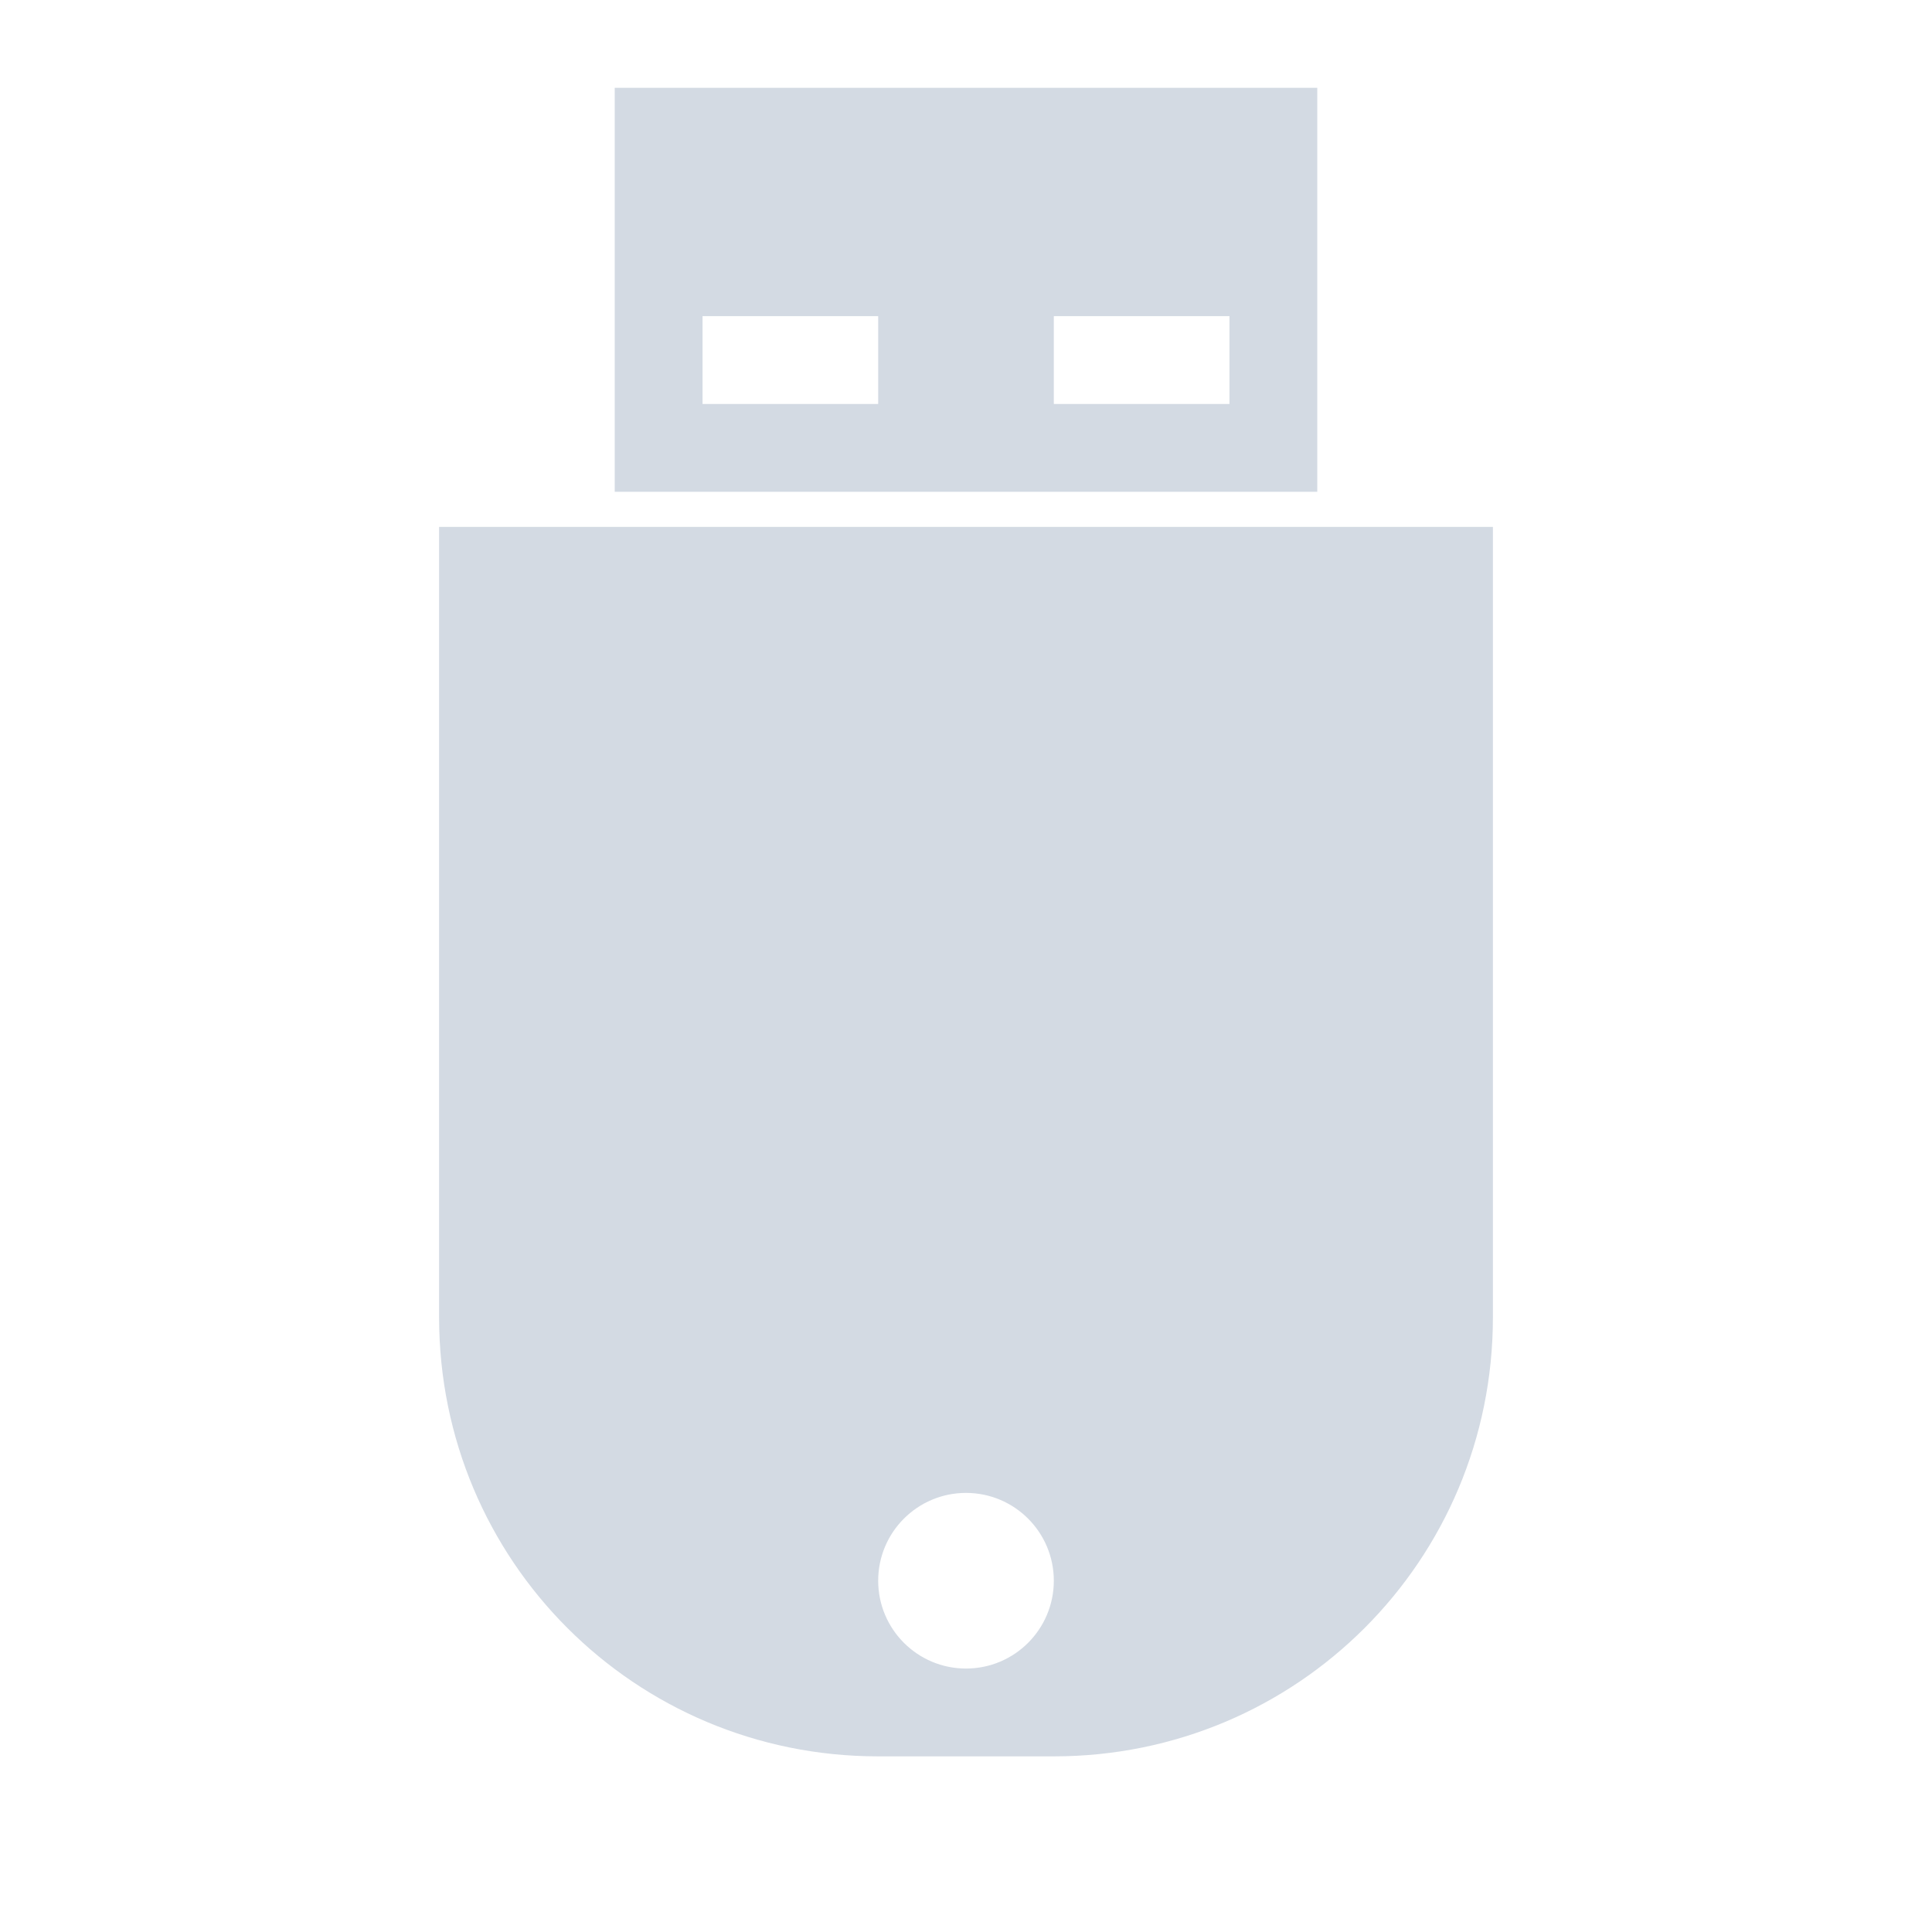
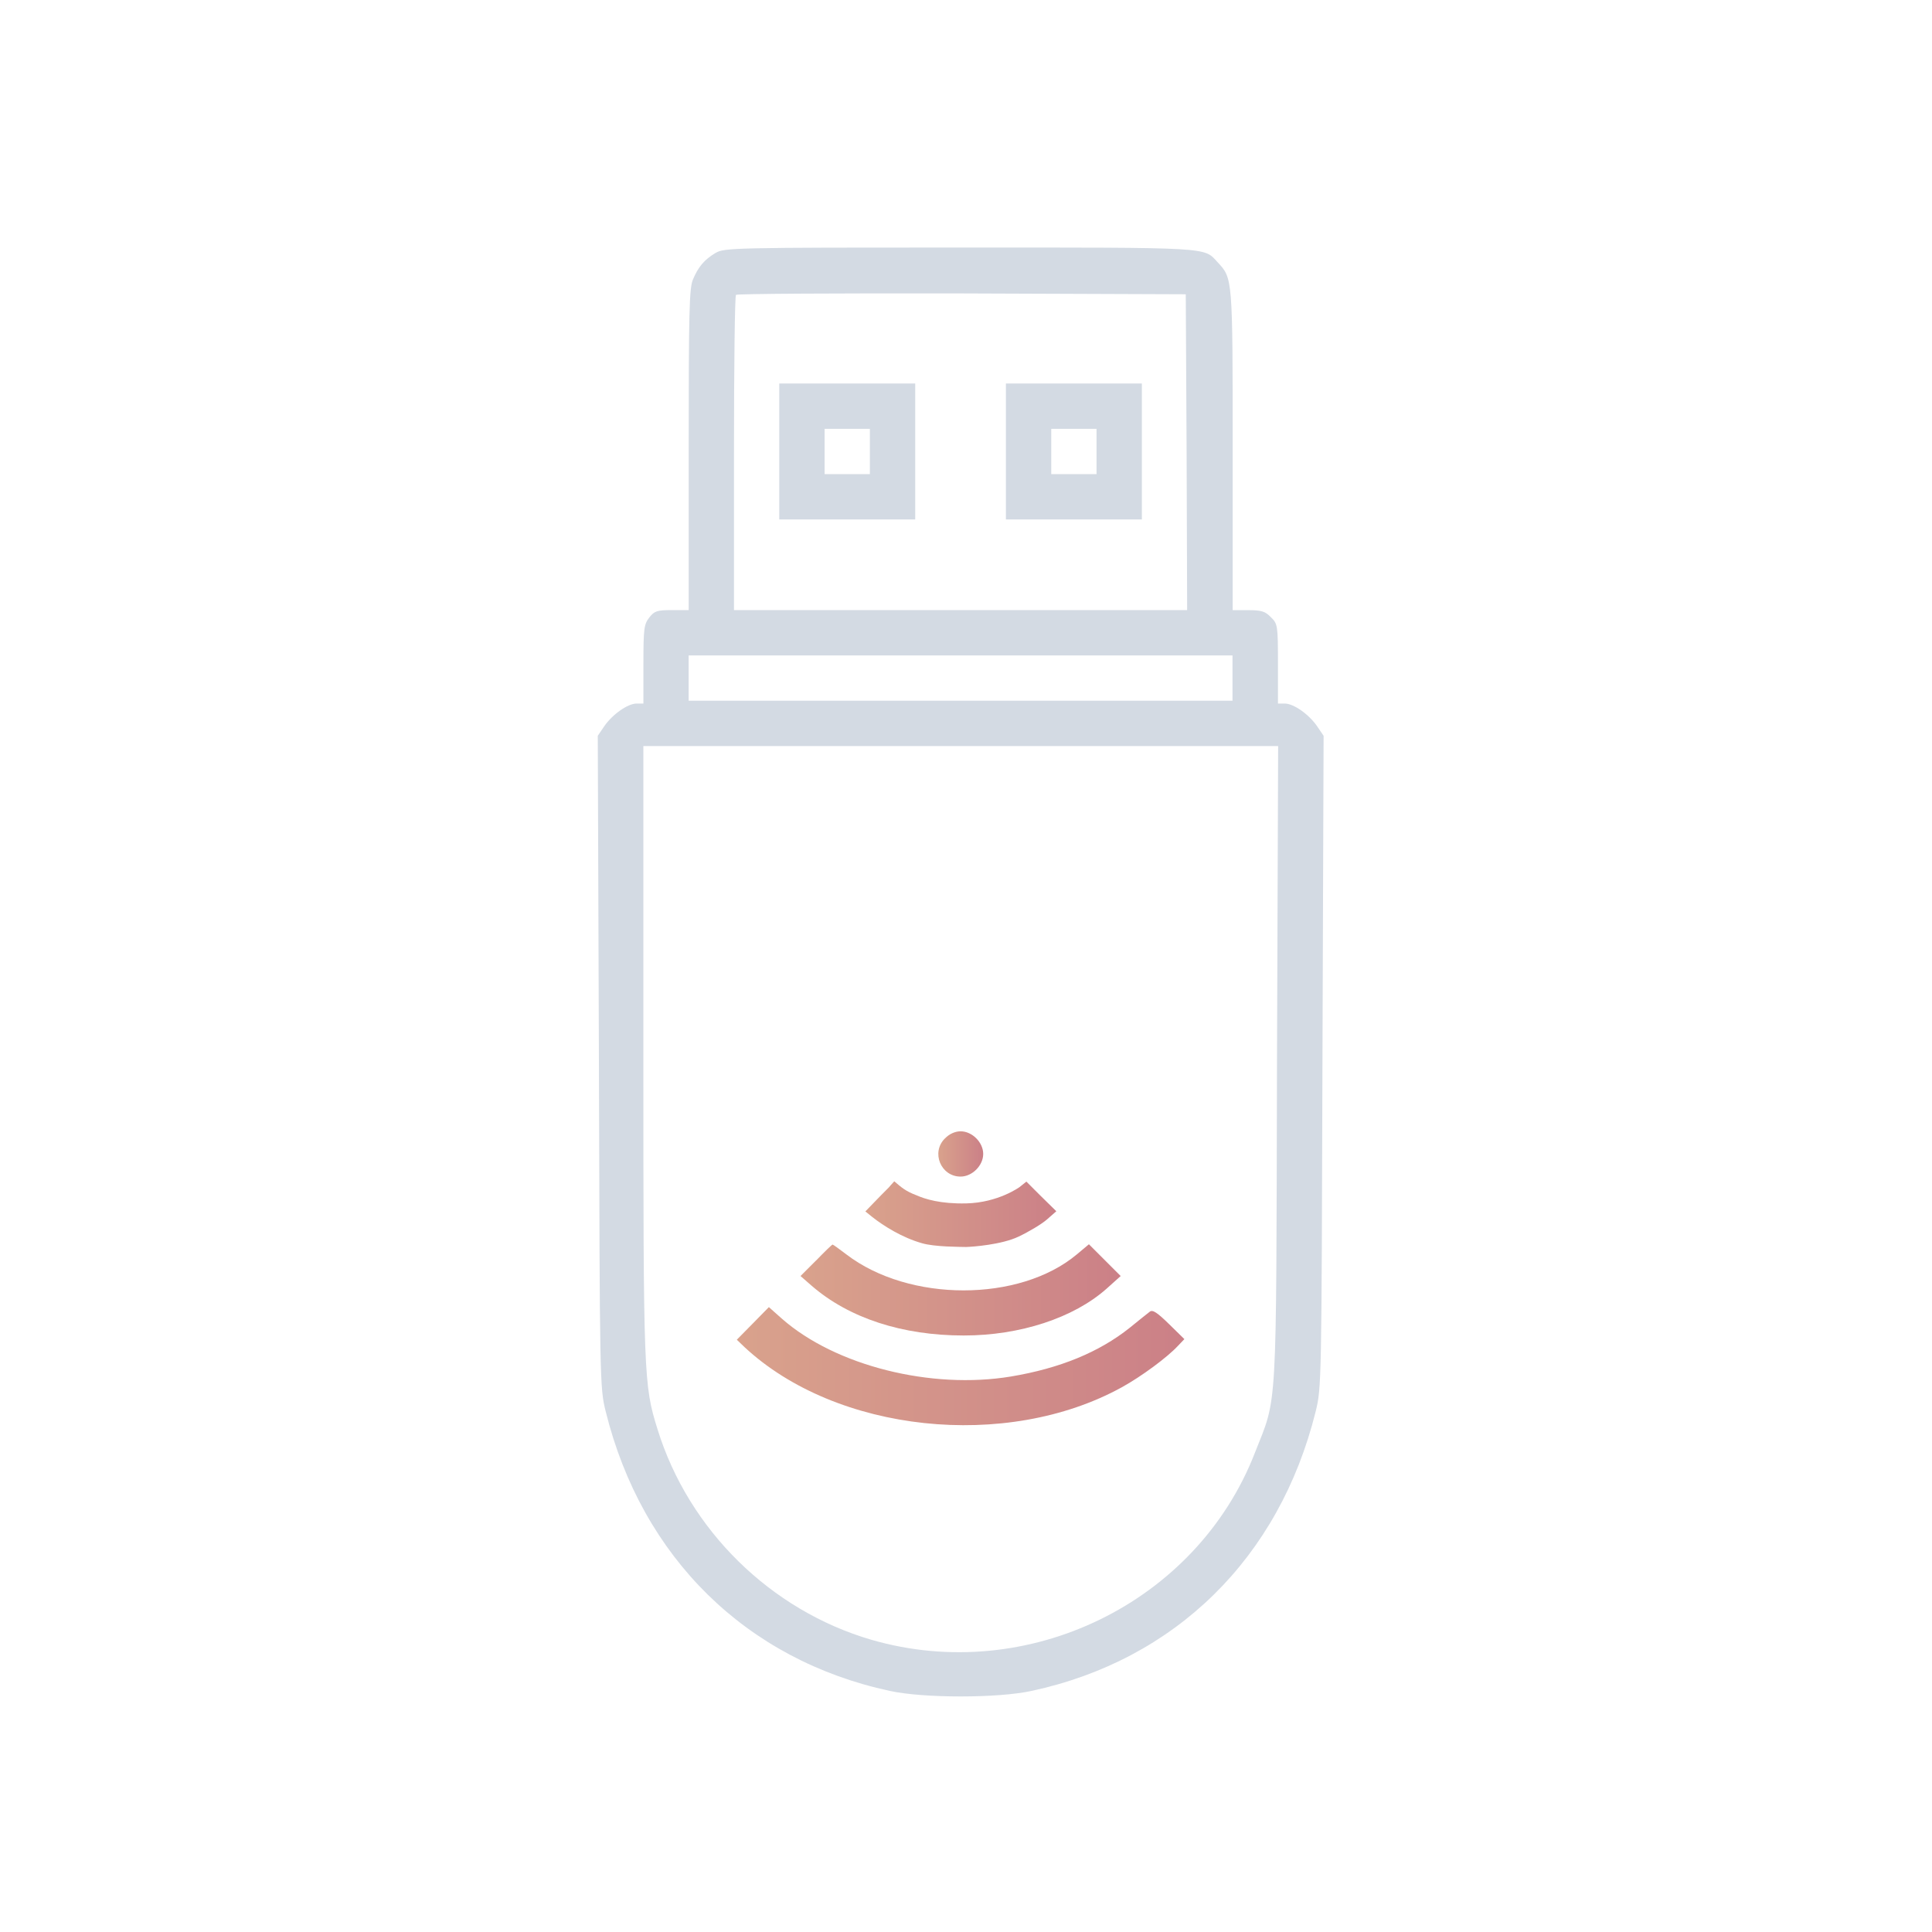
- <svg xmlns="http://www.w3.org/2000/svg" id="svg" version="1.1" viewBox="0 0 22 22">
-   <defs id="defs3">
-     <style id="current-color-scheme" />
-   </defs>
-   <g id="22-22-device-notifier" transform="rotate(180,11,11)">
-     <rect id="rect12" class="ColorScheme-Text" width="22" height="22" x="0" y="0" style="color:#dedede;fill-opacity:0" />
-     <rect id="rect14" width="22" height="22" x="0" y="0" style="opacity:0" />
-     <rect id="rect16" class="ColorScheme-Text" width="22" height="22" x="0" y="0" style="color:#dedede;fill-opacity:0" />
-     <path id="rect849" d="M 10,2 C 7.23,2 5,4.23 5,7 v 3 6 H 17 V 10 7 C 17,4.23 14.77,2 12,2 Z m 1,1 a 1,1 0 0 1 1,1 1,1 0 0 1 -1,1 1,1 0 0 1 -1,-1 1,1 0 0 1 1,-1 z" style="fill:#d3dae3;fill-opacity:1" />
-     <path id="path20" d="M 7,16.4 V 21 h 8 v -4.6 z m 1,1 h 2 v 1 H 8 Z m 4,0 h 2 v 1 h -2 z" style="color:#dedede;fill:#d3dae3;stroke-width:1.414;filter:url(#filter7554);enable-background:new;fill-opacity:1" />
-   </g>
-   <g id="16-16-device-notifier" transform="rotate(180,7.99995,33.993)">
-     <rect id="rect5" x="-4.9999999e-05" y="25.993" width="16" height="16" style="opacity:0" />
-     <rect id="rect7" class="ColorScheme-Text" x="-4.9999999e-05" y="25.993" width="16" height="16" style="color:#dedede;fill-opacity:0" />
-     <path id="path9" class="ColorScheme-Text" d="m 5,38.394 v 3.599 h 6 v -3.599 z" style="color:#dedede;fill:#d3dae3;fill-opacity:1;filter:url(#filter7554);enable-background:new" />
-     <path id="rect853" d="m 6,27 c -1.662,0 -3,1.338 -3,3 v 2 3 3 h 3 4 3 v -3 -3 -2 c 0,-1.662 -1.338,-3 -3,-3 z" style="fill:#d3dbe3;fill-opacity:1" />
-   </g>
-   <g id="device-notifier" transform="rotate(180,16,-18)">
-     <rect id="rect23" y="-34" width="32" height="32" x="0" style="opacity:0" />
-     <rect id="rect25" class="ColorScheme-Text" y="-34" width="32" height="32" x="0" style="color:#dedede;fill-opacity:0" />
-     <path id="path29" d="M 11,-10.7 V -5 h 10 v -5.7 z m 2,1 h 2 v 2 h -2 z m 4,0 h 2 v 2 h -2 z" style="color:#dedede;fill:#d3dae3;fill-opacity:1;filter:url(#filter7554);enable-background:new" />
-     <g id="g24" style="fill:#dedede">
-       <path id="rect871" d="m 14,-32 c -3.878,0 -7,3.122 -7,7 v 5 c 0,3.878 3.122,7 7,7 h 4 c 3.878,0 7,-3.122 7,-7 v -5 c 0,-3.878 -3.122,-7 -7,-7 z m -1,2 h 6 c 0.554,0 1,0.446 1,1 0,0.554 -0.446,1 -1,1 h -6 c -0.554,0 -1,-0.446 -1,-1 0,-0.554 0.446,-1 1,-1 z" style="fill:#d3dae3;fill-opacity:1" />
-       <rect id="rect873" x="7" y="-24" width="18" height="13" ry="2" style="fill:#d3dae3;fill-opacity:1" />
-       <rect id="rect881" x="12" y="-30" width="8" height="2" rx="1" ry="1" style="opacity:1;fill:#bf616a;fill-opacity:1" />
+ <svg xmlns="http://www.w3.org/2000/svg" xmlns:xlink="http://www.w3.org/1999/xlink" width="32" height="32" version="1.1" id="svg12">
+   <g id="22-22-device-notifier">
+     <rect style="opacity:0.001" width="22" height="22" x="32" y="10" id="rect2" />
+     <g id="g20-6" transform="matrix(0.01632675,0,0,0.01632675,34.84337,12.83392)">
+       <g transform="matrix(0.1,0,0,-0.1,0,512)" id="g18-2">
+         <path d="m 3342.9,4983.6 c -76.6,-46 -116.9,-93.9 -153.3,-180.1 -24.9,-59.4 -28.7,-222.2 -28.7,-1153.3 V 2567.8 h -113 c -99.6,0 -118.8,-5.7 -153.3,-49.8 -36.4,-46 -40.2,-76.6 -40.2,-316.1 v -266.3 h -46 c -59.4,0 -162.8,-72.8 -218.4,-153.3 l -44.1,-65.1 7.7,-2205 c 5.8,-2166.7 5.8,-2205 46,-2365.9 245.2,-986.6 950.2,-1680.1 1921.5,-1888.9 228,-49.8 729.9,-49.8 957.9,0 973.2,208.8 1676.3,900.4 1921.5,1888.9 40.2,160.9 40.2,199.2 46,2365.9 l 7.6,2205 -44,65.1 c -55.6,80.5 -159,153.3 -218.4,153.3 h -46 v 268.2 c 0,260.5 -1.9,272 -47.9,316.1 -38.3,40.2 -65.1,47.9 -153.3,47.9 h -105.4 v 1082.4 c 0,1168.6 0,1160.9 -101.5,1270.1 -95.8,103.5 -23,99.6 -1741.4,99.6 -1519.2,0.1 -1597.8,-1.8 -1653.3,-36.3 z m 3185.9,-1346.8 3.8,-1069 H 5000 3467.4 v 1059.4 c 0,584.3 5.7,1067.1 13.4,1072.8 5.7,7.7 693.5,11.5 1526.8,9.6 L 6523,4703.9 Z M 6839.1,2108.1 V 1954.8 H 5000 3160.9 v 153.3 153.3 H 5000 6839.1 Z m 300.8,-2609.3 c -5.8,-2408.1 3.8,-2241.4 -149.4,-2630.3 -394.6,-1015.3 -1536.4,-1570.9 -2593.9,-1264.4 -682,199.2 -1235.7,743.3 -1446.4,1423.4 -93.9,300.8 -95.8,352.5 -95.8,2557.5 V 1648.3 H 5000 7147.5 Z" id="path4-9" style="fill:#d3dae3;fill-opacity:1" />
+         <path d="m 3773.9,3640.6 v -459.8 h 459.8 459.8 v 459.8 459.8 h -459.8 -459.8 z m 613.1,0 v -153.3 h -153.3 -153.3 v 153.3 153.3 h 153.3 153.3 z" id="path6-3-1" style="fill:#d3dae3;fill-opacity:1" />
+         <path d="m 5306.5,3640.6 v -459.8 h 459.8 459.8 v 459.8 459.8 h -459.8 -459.8 z m 613.1,0 V 3487.3 H 5766.3 5613 v 153.3 153.3 h 153.3 153.3 z" id="path8-6-2" style="fill:#d3dae3;fill-opacity:1" />
+         <path d="m 4894.6,-1005 c -95.8,-93.9 -28.7,-258.6 105.4,-258.6 78.5,0 153.3,74.7 153.3,153.3 0,78.6 -74.7,153.3 -153.3,153.3 -36.4,-0.1 -76.6,-17.4 -105.4,-48 z" id="path10-7-7" style="fill:url(#linearGradient900);fill-opacity:1.0" />
+         <path d="m 4463.6,-1388.2 -103.5,-105.4 44.1,-44.1 c 57.5,-63.2 199.2,-137.9 335.3,-176.3 86.2,-24.9 171.497,-36.38 256.979,-35.758 88.96,-4.304 279.421,26.159 394.321,79.859 72.8,34.5 159,86.2 193.5,116.9 l 54.308,41.928 L 5536.4,-1388.2 c -57.461,73.136 -35.641,41.461 -84.432,103.158 -5.7,-11.5 -97.568,-61.058 -151.168,-89.758 -90.1,-46 -224.161,-70.682 -300.8,-68.713 -76.809,1.974 -212.6,22.713 -287.4,63.013 -47.9,24.9 -132.312,85.447 -149.612,100.747 -50.672,-57.013 -73.56,-77.808 -99.388,-108.447 z" id="path12-5-0" style="fill:url(#linearGradient892);fill-opacity:1.0" />
+         <path d="m 4023,-1830.7 -105.4,-105.4 76.6,-67.1 c 252.9,-218.4 613,-335.3 1026.8,-335.3 381.2,0 743.3,118.8 965.5,316.1 l 95.8,86.2 -107.3,107.3 -107.3,107.3 -82.4,-69 c -387,-323.8 -1134.1,-323.8 -1557.5,0 -47.9,36.4 -90,67.1 -93.9,67.1 -3.9,0 -53.5,-47.8 -110.9,-107.2 z" id="path14-3-9" style="fill:url(#linearGradient916);fill-opacity:1.0" />
+         <path d="m 3593.9,-2257.9 -107.3,-109.2 51.7,-49.8 c 620.7,-578.6 1772.1,-701.2 2551.8,-272 132.2,72.8 308.4,203.1 379.3,279.7 l 44,46 -105.4,103.4 c -76.6,74.7 -109.2,97.7 -128.3,82.4 -13.4,-9.6 -74.7,-59.4 -136,-109.2 -206.9,-164.8 -471.3,-274 -802.7,-329.5 -540.2,-90 -1187.8,72.8 -1549.8,390.8 l -88.1,78.5 z" id="path16-5-3" style="fill:url(#linearGradient908);fill-opacity:1.0" />
+       </g>
    </g>
  </g>
+   <defs id="defs16">
+     <linearGradient id="linearGradient858">
+       <stop style="stop-color:#d9a28c;stop-opacity:1" offset="0" id="stop854" />
+       <stop style="stop-color:#cb8087;stop-opacity:1" offset="1" id="stop856" />
+     </linearGradient>
+     <linearGradient xlink:href="#linearGradient858" id="linearGradient860" x1="-17.667" y1="10.109" x2="-14.504" y2="10.109" gradientUnits="userSpaceOnUse" />
+     <linearGradient xlink:href="#linearGradient858" id="linearGradient868" x1="-18.741" y1="11.365" x2="-13.439" y2="11.365" gradientUnits="userSpaceOnUse" />
+     <linearGradient xlink:href="#linearGradient858" id="linearGradient876" x1="-19.796" y1="12.629" x2="-12.384" y2="12.629" gradientUnits="userSpaceOnUse" />
+     <linearGradient xlink:href="#linearGradient858" id="linearGradient884" x1="-16.458" y1="9.113" x2="-15.714" y2="9.113" gradientUnits="userSpaceOnUse" />
+     <linearGradient xlink:href="#linearGradient858" id="linearGradient892" x1="4360.1" y1="-1514.957" x2="5638.608" y2="-1514.957" gradientUnits="userSpaceOnUse" />
+     <linearGradient xlink:href="#linearGradient858" id="linearGradient900" x1="4849.522" y1="-1110.3" x2="5153.3" y2="-1110.3" gradientUnits="userSpaceOnUse" />
+     <linearGradient xlink:href="#linearGradient858" id="linearGradient908" x1="3486.6" y1="-2546.01" x2="6513.4" y2="-2546.01" gradientUnits="userSpaceOnUse" />
+     <linearGradient xlink:href="#linearGradient858" id="linearGradient916" x1="3917.6" y1="-2030.05" x2="6082.3" y2="-2030.05" gradientUnits="userSpaceOnUse" />
+   </defs>
+   <g id="g26" transform="matrix(0.02245078,0,0,0.02245078,4.88152,4.708594)">
+     <g transform="matrix(0.1,0,0,-0.1,0,512)" id="g16" />
+   </g>
+   <g id="g27" transform="matrix(0.01632784,0,0,0.01632784,34.90774,12.82507)">
+     <g transform="matrix(0.1,0,0,-0.1,0,512)" id="g953" />
+   </g>
+   <g id="device-notifier" transform="translate(32,10)">
+     <rect style="opacity:0.001" width="32" height="32" x="-32" y="-10" id="rect7" />
+     <path d="m -20.148,-5.811 c -0.188,0.113 -0.286,0.23 -0.375,0.441 -0.061,0.145 -0.07,0.544 -0.07,2.824 v 2.651 h -0.277 c -0.244,0 -0.291,0.014 -0.375,0.122 -0.089,0.113 -0.098,0.188 -0.098,0.774 v 0.652 h -0.113 c -0.145,0 -0.399,0.178 -0.535,0.375 l -0.108,0.159 0.019,5.4 c 0.014,5.306 0.014,5.4 0.113,5.794 0.6,2.416 2.327,4.115 4.706,4.626 0.558,0.122 1.788,0.122 2.346,0 2.383,-0.511 4.105,-2.205 4.706,-4.626 0.098,-0.394 0.098,-0.488 0.113,-5.794 l 0.019,-5.4 -0.108,-0.159 c -0.136,-0.197 -0.389,-0.375 -0.535,-0.375 h -0.113 V 0.997 c 0,-0.638 -0.005,-0.666 -0.117,-0.774 -0.094,-0.098 -0.159,-0.117 -0.375,-0.117 h -0.258 V -2.546 c 0,-2.862 0,-2.843 -0.249,-3.11 -0.235,-0.253 -0.056,-0.244 -4.265,-0.244 -3.721,-2.449e-4 -3.913,0.004 -4.049,0.089 z m 7.802,3.298 0.009,2.618 h -3.753 -3.753 V -2.489 c 0,-1.431 0.014,-2.613 0.033,-2.627 0.014,-0.019 1.698,-0.028 3.739,-0.024 l 3.711,0.014 z m 0.76,3.744 v 0.375 h -4.504 -4.504 V 1.231 0.856 h 4.504 4.504 z m 0.737,6.39 c -0.014,5.897 0.009,5.489 -0.366,6.442 -0.966,2.486 -3.763,3.847 -6.352,3.097 -1.67,-0.488 -3.026,-1.82 -3.542,-3.486 -0.23,-0.737 -0.235,-0.863 -0.235,-6.263 V 2.357 h 5.255 5.259 z" id="path4" style="fill:#d3dae3;fill-opacity:1;stroke-width:0.002" />
+     <path d="m -19.093,-2.522 v 1.126 h 1.126 1.126 v -1.126 -1.126 h -1.126 -1.126 z m 1.501,0 v 0.375 H -17.967 -18.342 v -0.375 -0.375 h 0.375 0.375 z" id="path6-3" style="fill:#d3dae3;fill-opacity:1;stroke-width:0.002" />
+     <path d="m -15.339,-2.522 v 1.126 h 1.126 1.126 v -1.126 -1.126 h -1.126 -1.126 z m 1.501,0 v 0.375 h -0.375 -0.375 v -0.375 -0.375 h 0.375 0.375 z" id="path8-6" style="fill:#d3dae3;fill-opacity:1;stroke-width:0.002" />
+     <path d="m -16.348,8.855 c -0.235,0.23 -0.07,0.633 0.258,0.633 0.192,0 0.375,-0.183 0.375,-0.375 0,-0.192 -0.183,-0.375 -0.375,-0.375 -0.089,2.449e-4 -0.188,0.043 -0.258,0.118 z" id="path10-7" style="fill:url(#linearGradient884);fill-opacity:1.0;stroke-width:0.002" />
+     <path d="m -17.404,9.794 -0.263,0.271 0.118,0.095 c 0.182,0.143 0.488,0.338 0.821,0.432 0.211,0.061 0.613,0.059 0.728,0.062 0.113,-0.003 0.586,-0.038 0.867,-0.17 0.178,-0.084 0.389,-0.211 0.474,-0.286 l 0.155,-0.136 -0.272,-0.267 C -14.945,9.625 -14.881,9.691 -15,9.571 l -0.112,0.09 c 0,0 -0.354,0.259 -0.883,0.271 -0.427,0.01 -0.684,-0.072 -0.822,-0.133 -0.183,-0.069 -0.251,-0.13 -0.371,-0.233 -0.161,0.175 0.005,0.007 -0.216,0.228 z" id="path12-5" style="fill:url(#linearGradient860);fill-opacity:1;stroke-width:0.002" />
+     <path d="m -18.483,10.877 -0.258,0.258 0.188,0.164 c 0.619,0.535 1.501,0.821 2.515,0.821 0.934,0 1.82,-0.291 2.365,-0.774 l 0.235,-0.211 -0.263,-0.263 -0.263,-0.263 -0.202,0.169 c -0.948,0.793 -2.777,0.793 -3.814,0 -0.117,-0.089 -0.22,-0.164 -0.23,-0.164 -0.01,0 -0.131,0.117 -0.272,0.263 z" id="path14-3" style="fill:url(#linearGradient868);fill-opacity:1.0;stroke-width:0.002" />
+     <path d="m -19.533,11.923 -0.263,0.267 0.127,0.122 c 1.52,1.417 4.34,1.717 6.249,0.666 0.324,-0.178 0.755,-0.497 0.929,-0.685 l 0.108,-0.113 -0.258,-0.253 c -0.188,-0.183 -0.267,-0.239 -0.314,-0.202 -0.033,0.024 -0.183,0.145 -0.333,0.267 -0.507,0.404 -1.154,0.671 -1.966,0.807 -1.323,0.22 -2.909,-0.178 -3.795,-0.957 l -0.216,-0.192 z" id="path16-5" style="fill:url(#linearGradient876);fill-opacity:1.0;stroke-width:0.002" />
+   </g>
</svg>
